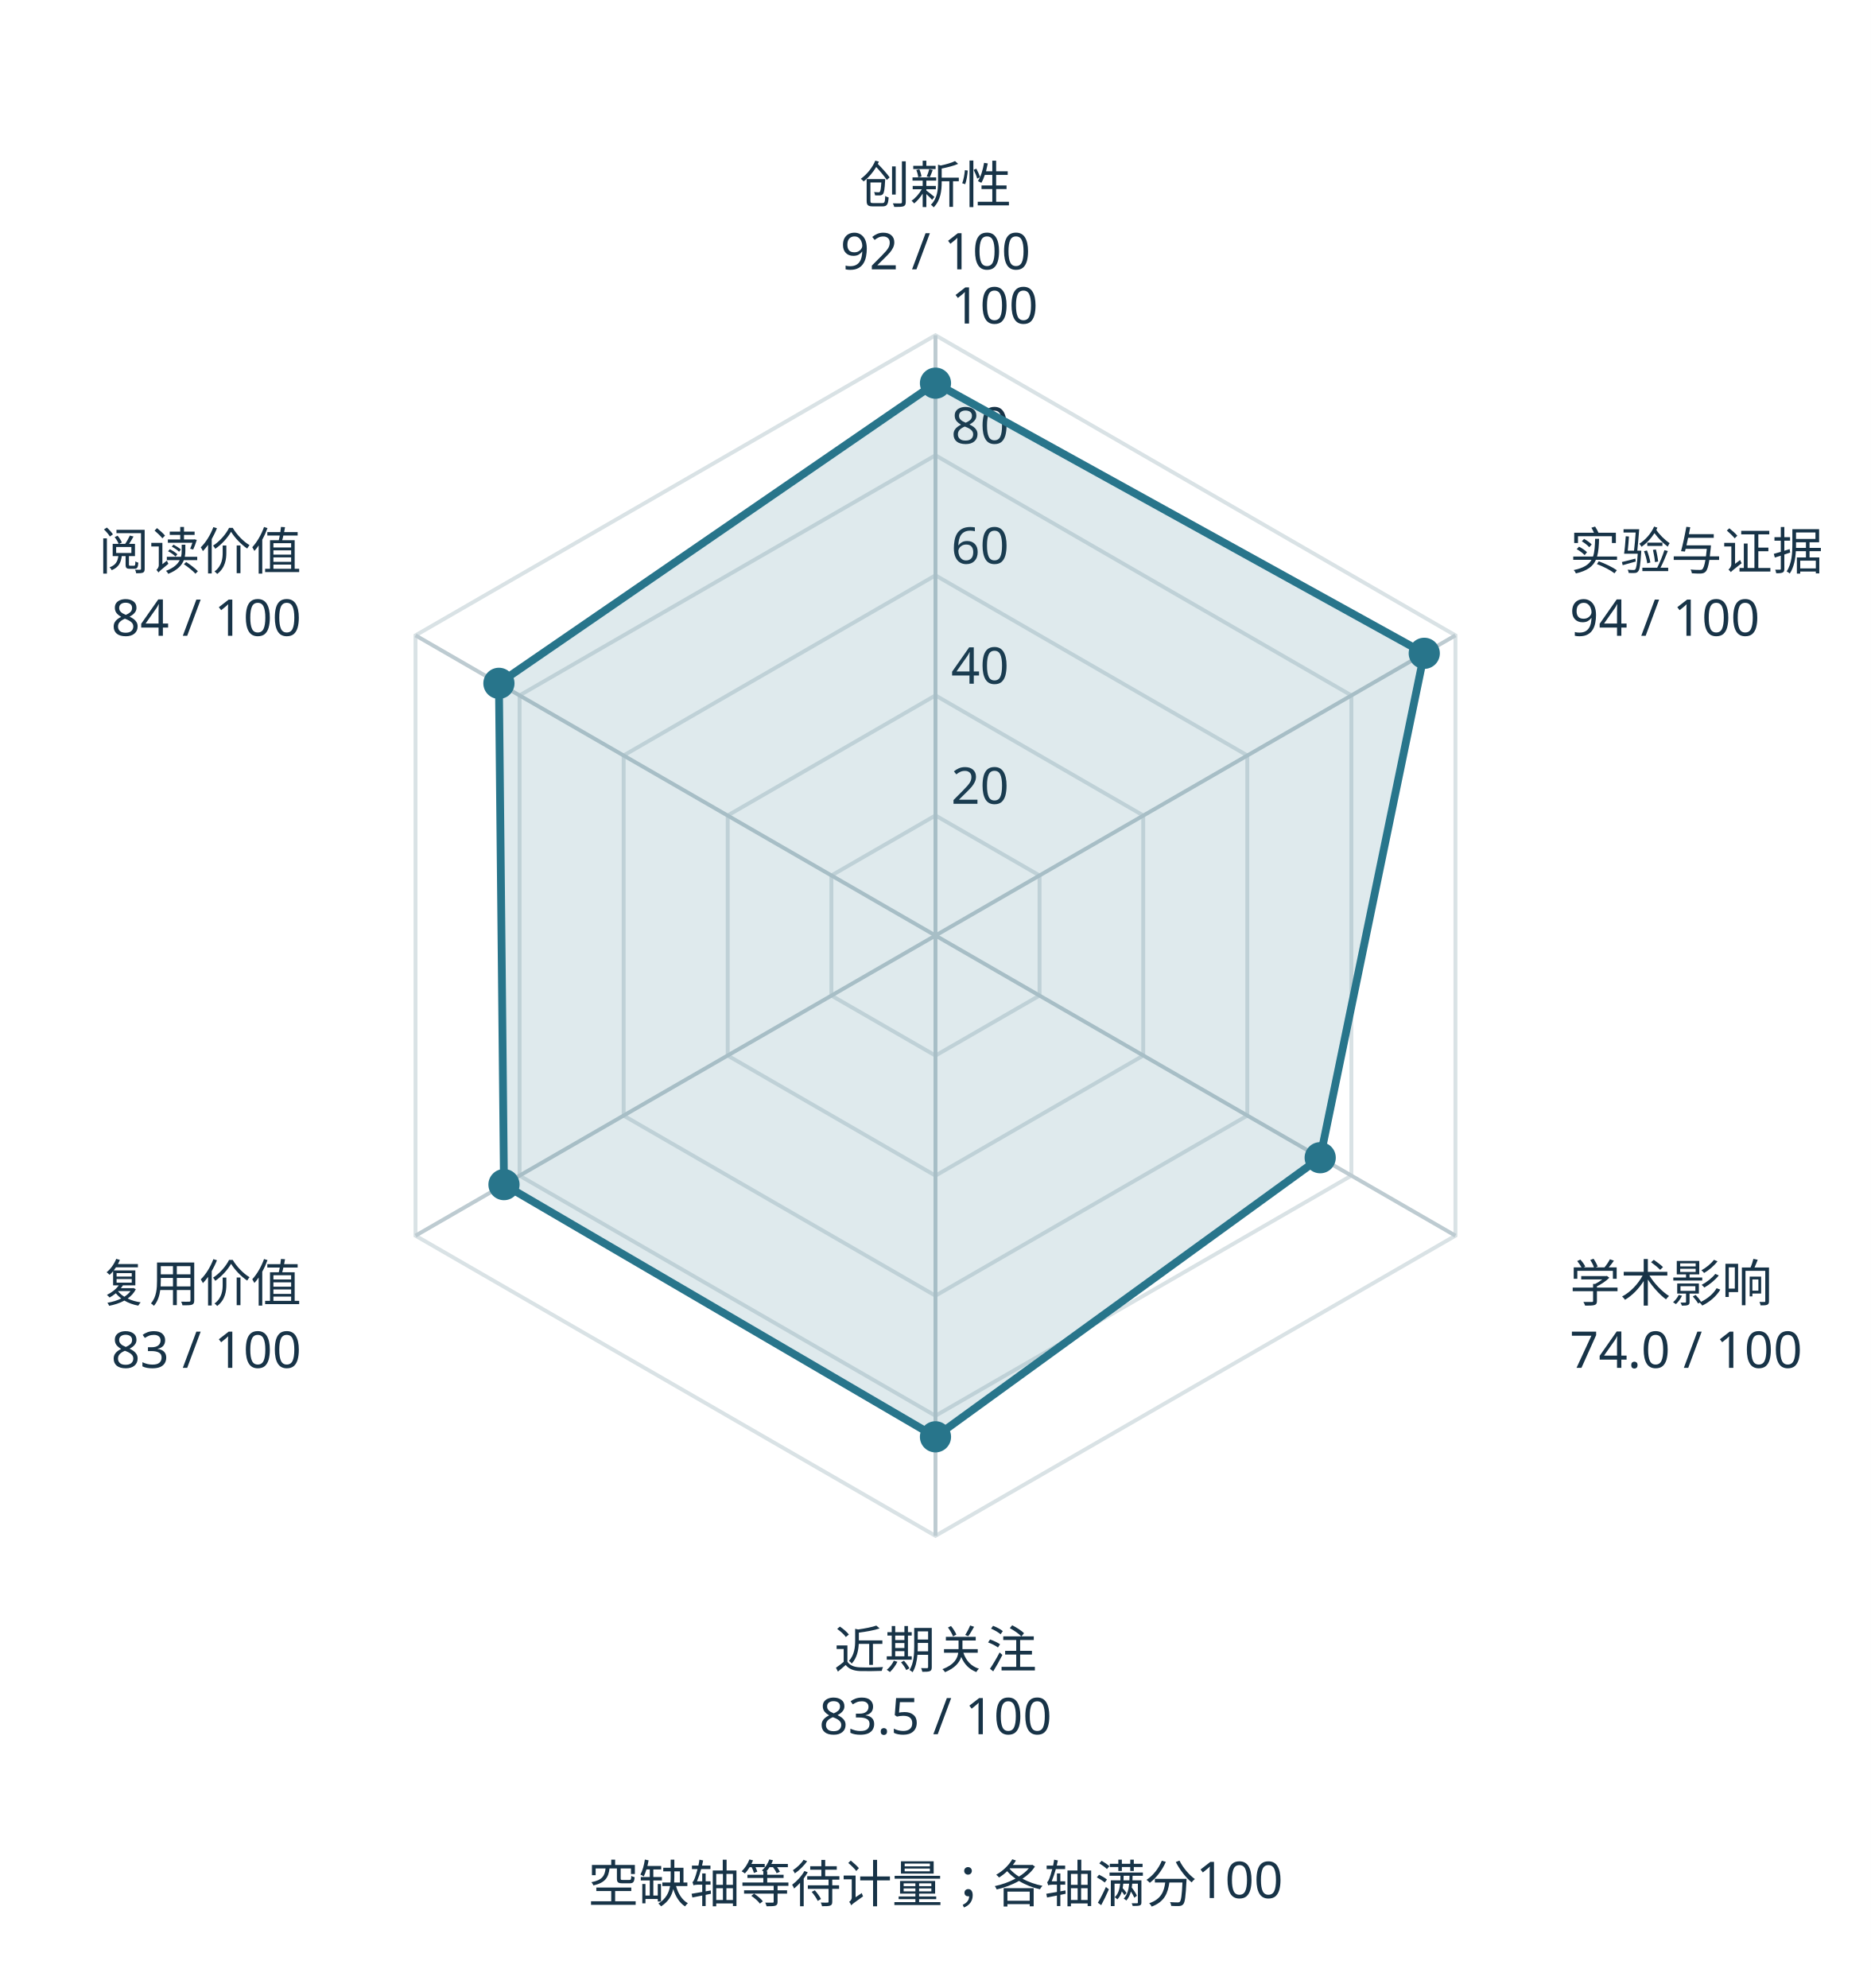
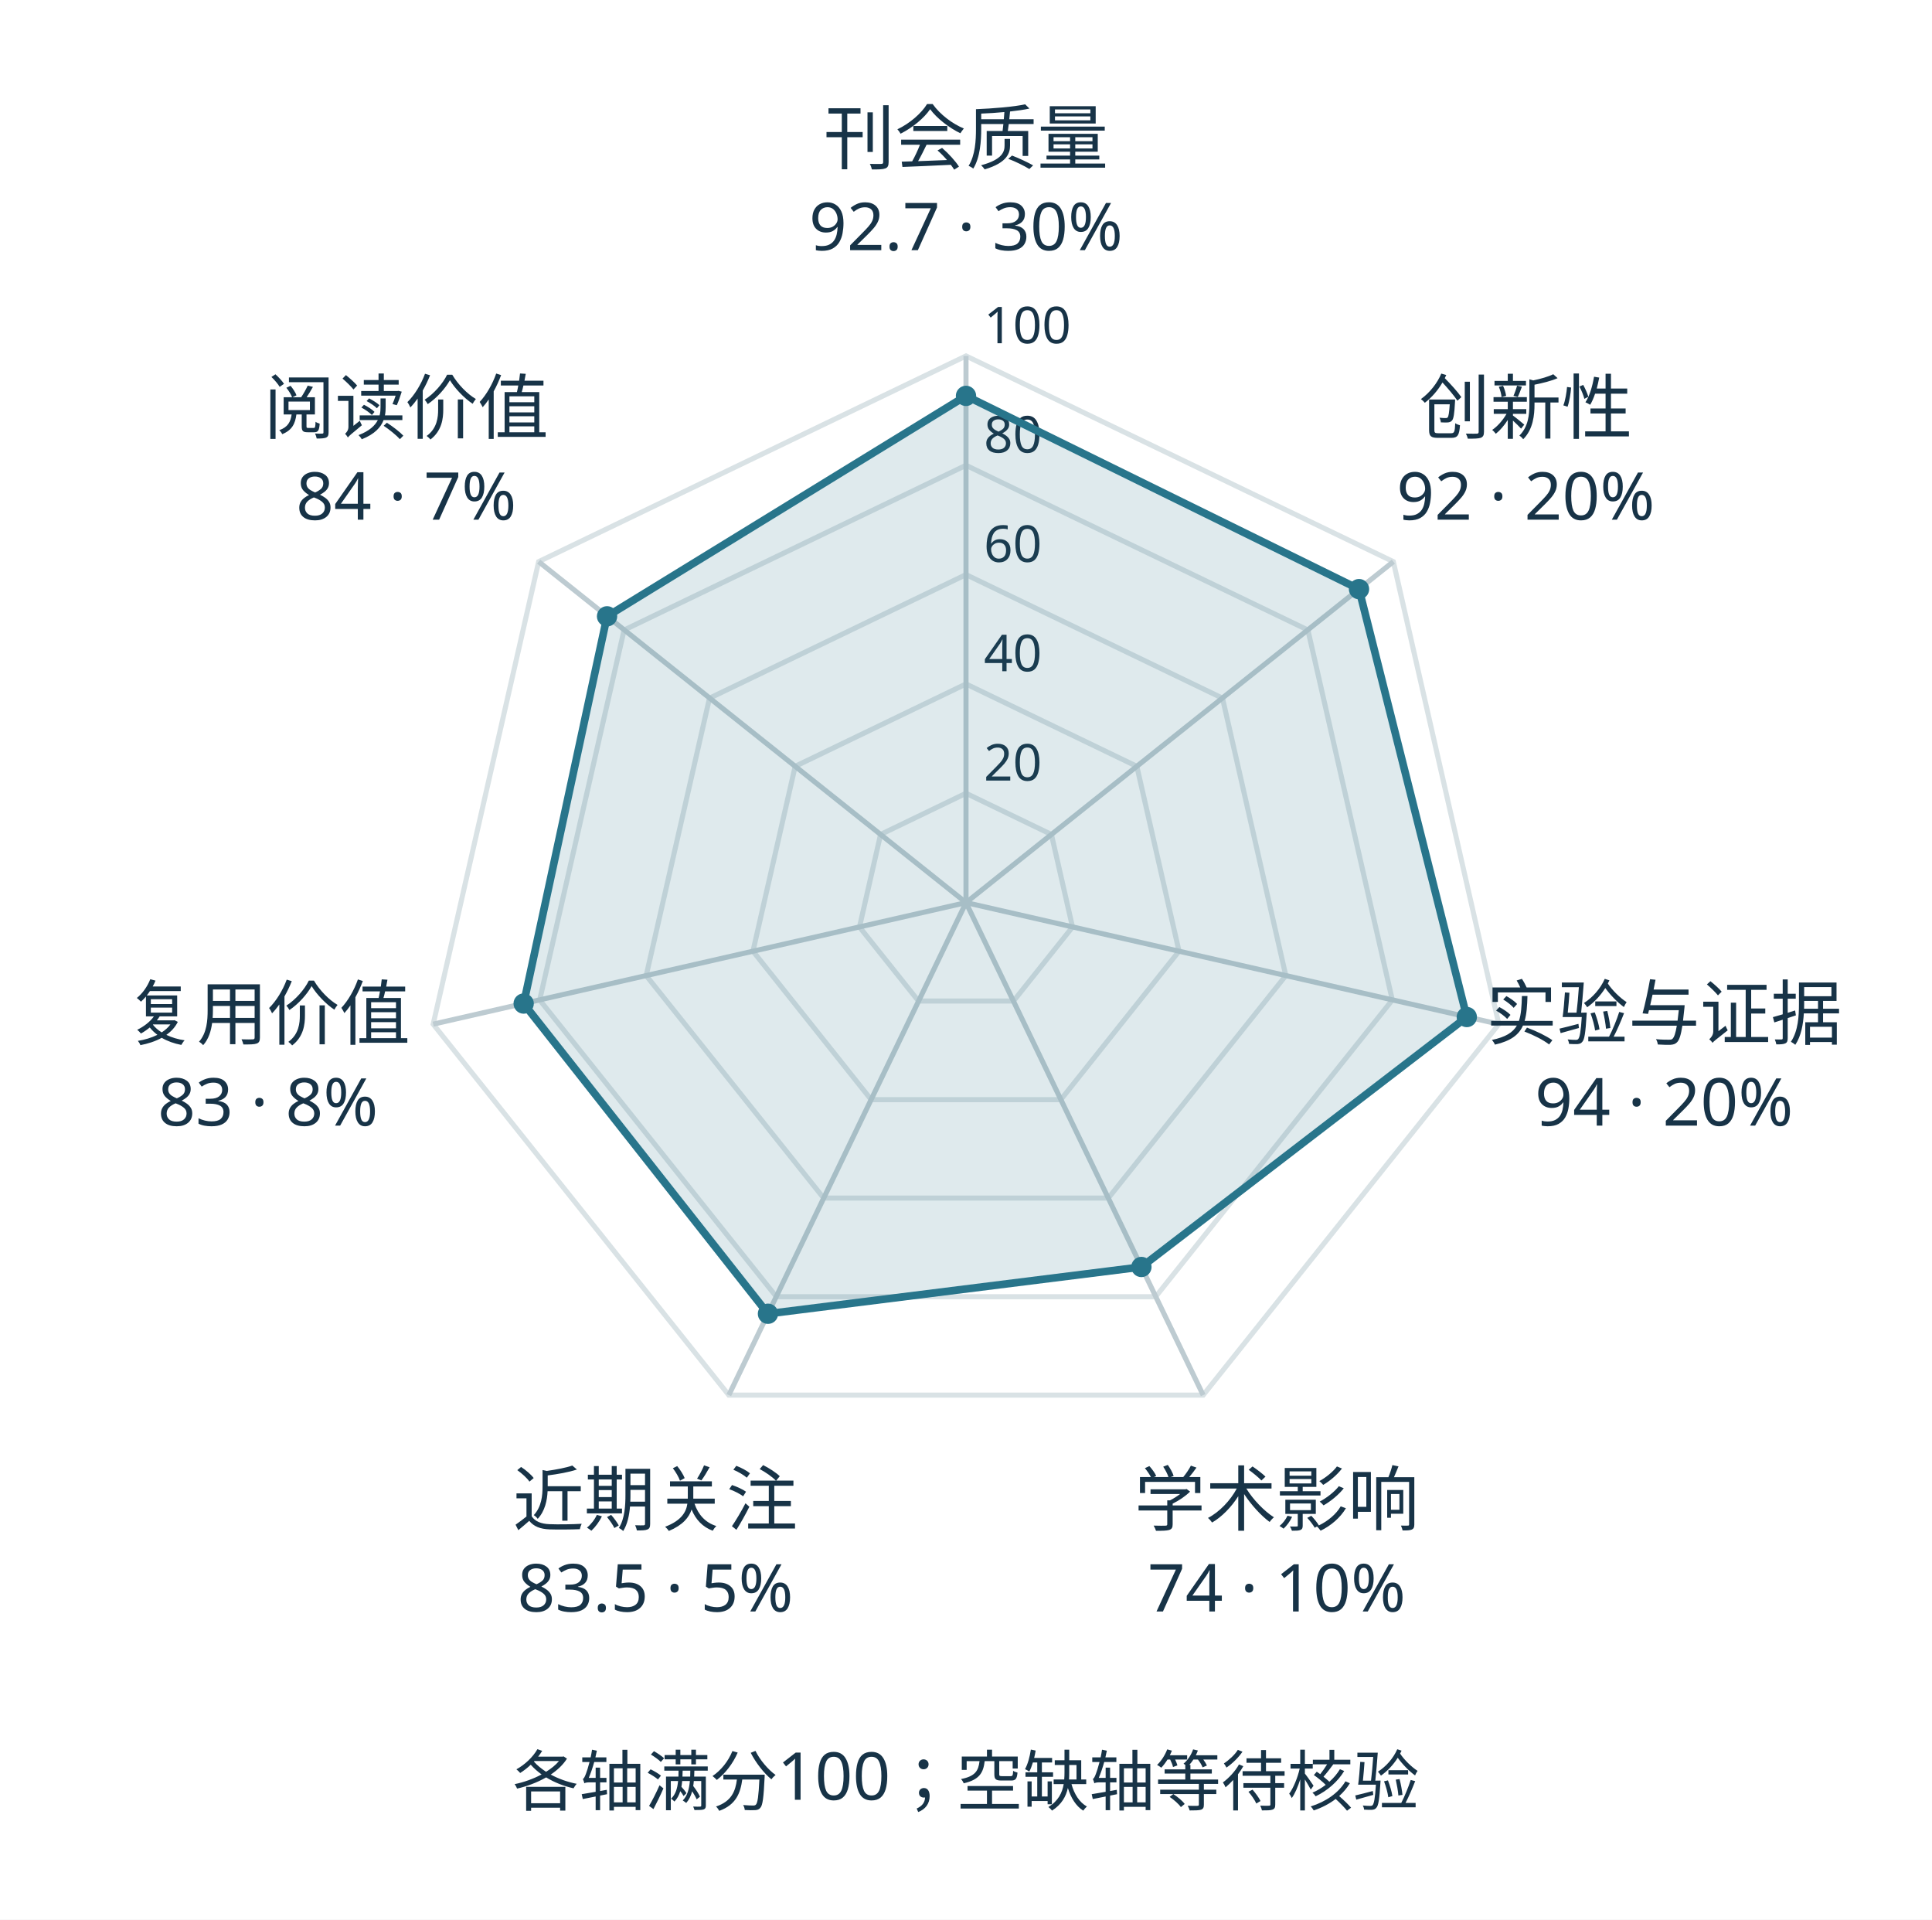
- <svg xmlns="http://www.w3.org/2000/svg" width="480" height="510" viewBox="0 0 480 510" role="img">
-   <rect width="480" height="510" fill="#fff" />
-   <g font-family="sans-serif" font-size="13" fill="#173347">
-     <polygon points="240.0,209.2 266.7,224.6 266.7,255.4 240.0,270.8 213.3,255.4 213.3,224.6" fill="none" stroke="#d9e2e5" />
-     <text x="244" y="206.2">20</text>
-     <polygon points="240.0,178.4 293.3,209.2 293.3,270.8 240.0,301.6 186.7,270.8 186.7,209.2" fill="none" stroke="#d9e2e5" />
-     <text x="244" y="175.4">40</text>
-     <polygon points="240.0,147.6 320.0,193.8 320.0,286.2 240.0,332.4 160.0,286.2 160.0,193.8" fill="none" stroke="#d9e2e5" />
-     <text x="244" y="144.6">60</text>
-     <polygon points="240.0,116.8 346.7,178.4 346.7,301.6 240.0,363.2 133.3,301.6 133.3,178.4" fill="none" stroke="#d9e2e5" />
-     <text x="244" y="113.8">80</text>
-     <polygon points="240.0,86.0 373.4,163.0 373.4,317.0 240.0,394.0 106.6,317.0 106.6,163.0" fill="none" stroke="#d9e2e5" />
-     <text x="244" y="83.0">100</text>
-     <line x1="240" y1="240" x2="240.0" y2="86.0" stroke="#bdcbd1" />
-     <text x="240.0" y="52.1" text-anchor="middle">创新性</text>
-     <text x="240.0" y="69.1" text-anchor="middle">92 / 100</text>
-     <line x1="240" y1="240" x2="373.4" y2="163.0" stroke="#bdcbd1" />
-     <text x="402.7" y="146.1" text-anchor="start">实验与证据</text>
-     <text x="402.7" y="163.1" text-anchor="start">94 / 100</text>
-     <line x1="240" y1="240" x2="373.4" y2="317.0" stroke="#bdcbd1" />
-     <text x="402.7" y="333.9" text-anchor="start">学术影响</text>
-     <text x="402.7" y="350.9" text-anchor="start">74.0 / 100</text>
-     <line x1="240" y1="240" x2="240.0" y2="394.0" stroke="#bdcbd1" />
-     <text x="240.0" y="427.9" text-anchor="middle">近期关注</text>
-     <text x="240.0" y="444.9" text-anchor="middle">83.5 / 100</text>
-     <line x1="240" y1="240" x2="106.6" y2="317.0" stroke="#bdcbd1" />
-     <text x="77.3" y="333.9" text-anchor="end">复用价值</text>
-     <text x="77.3" y="350.9" text-anchor="end">83 / 100</text>
-     <line x1="240" y1="240" x2="106.6" y2="163.0" stroke="#bdcbd1" />
-     <text x="77.3" y="146.1" text-anchor="end">阅读价值</text>
-     <text x="77.3" y="163.1" text-anchor="end">84 / 100</text>
-     <polygon points="240.0,98.3 365.4,167.6 338.7,297.0 240.0,368.6 129.3,303.9 128.0,175.3" fill="#28758b" fill-opacity=".15" stroke="#28758b" stroke-width="2" />
-     <circle cx="240.0" cy="98.3" r="4" fill="#28758b" />
-     <circle cx="365.4" cy="167.6" r="4" fill="#28758b" />
-     <circle cx="338.7" cy="297.0" r="4" fill="#28758b" />
-     <circle cx="240.0" cy="368.6" r="4" fill="#28758b" />
-     <circle cx="129.3" cy="303.9" r="4" fill="#28758b" />
-     <circle cx="128.0" cy="175.3" r="4" fill="#28758b" />
-     <text x="240" y="488" text-anchor="middle">空缺轴等待计量；各轴满分100</text>
+ <svg xmlns="http://www.w3.org/2000/svg" width="760" height="755" viewBox="0 0 760 755" role="img">
+   <rect width="760" height="755" fill="#fff" />
+   <g font-family="sans-serif" font-size="28" fill="#173347">
+     <polygon points="380.0,312.0 413.6,328.2 421.9,364.6 398.7,393.7 361.3,393.7 338.1,364.6 346.4,328.2" fill="none" stroke="#d9e2e5" stroke-width="2" />
+     <text x="387" y="307.0" font-size="20">20</text>
+     <polygon points="380.0,269.0 447.2,301.4 463.8,374.1 417.3,432.5 342.7,432.5 296.2,374.1 312.8,301.4" fill="none" stroke="#d9e2e5" stroke-width="2" />
+     <text x="387" y="264.0" font-size="20">40</text>
+     <polygon points="380.0,226.0 480.9,274.6 505.8,383.7 436.0,471.2 324.0,471.2 254.2,383.7 279.1,274.6" fill="none" stroke="#d9e2e5" stroke-width="2" />
+     <text x="387" y="221.0" font-size="20">60</text>
+     <polygon points="380.0,183.0 514.5,247.8 547.7,393.3 454.6,510.0 305.4,510.0 212.3,393.3 245.5,247.8" fill="none" stroke="#d9e2e5" stroke-width="2" />
+     <text x="387" y="178.0" font-size="20">80</text>
+     <polygon points="380.0,140.0 548.1,220.9 589.6,402.8 473.3,548.7 286.7,548.7 170.4,402.8 211.9,220.9" fill="none" stroke="#d9e2e5" stroke-width="2" />
+     <text x="387" y="135.0" font-size="20">100</text>
+     <line x1="380" y1="355" x2="380.0" y2="140.0" stroke="#bdcbd1" stroke-width="2" />
+     <text x="380.0" y="64.4" text-anchor="middle">刊会质量</text>
+     <text x="380.0" y="98.4" font-size="26" text-anchor="middle">92.7 · 30%</text>
+     <line x1="380" y1="355" x2="548.1" y2="220.9" stroke="#bdcbd1" stroke-width="2" />
+     <text x="600.2" y="170.4" text-anchor="middle">创新性</text>
+     <text x="600.2" y="204.4" font-size="26" text-anchor="middle">92 · 20%</text>
+     <line x1="380" y1="355" x2="589.6" y2="402.8" stroke="#bdcbd1" stroke-width="2" />
+     <text x="654.6" y="408.7" text-anchor="middle">实验与证据</text>
+     <text x="654.6" y="442.7" font-size="26" text-anchor="middle">94 · 20%</text>
+     <line x1="380" y1="355" x2="473.3" y2="548.7" stroke="#bdcbd1" stroke-width="2" />
+     <text x="502.2" y="599.8" text-anchor="middle">学术影响</text>
+     <text x="502.2" y="633.8" font-size="26" text-anchor="middle">74 · 10%</text>
+     <line x1="380" y1="355" x2="286.7" y2="548.7" stroke="#bdcbd1" stroke-width="2" />
+     <text x="257.8" y="599.8" text-anchor="middle">近期关注</text>
+     <text x="257.8" y="633.8" font-size="26" text-anchor="middle">83.5 · 5%</text>
+     <line x1="380" y1="355" x2="170.4" y2="402.8" stroke="#bdcbd1" stroke-width="2" />
+     <text x="105.4" y="408.7" text-anchor="middle">复用价值</text>
+     <text x="105.4" y="442.7" font-size="26" text-anchor="middle">83 · 8%</text>
+     <line x1="380" y1="355" x2="211.9" y2="220.9" stroke="#bdcbd1" stroke-width="2" />
+     <text x="159.8" y="170.4" text-anchor="middle">阅读价值</text>
+     <text x="159.8" y="204.4" font-size="26" text-anchor="middle">84 · 7%</text>
+     <polygon points="380.0,155.7 534.6,231.7 577.0,400.0 449.0,498.3 302.1,516.7 206.0,394.7 238.8,242.4" fill="#28758b" fill-opacity=".15" stroke="#28758b" stroke-width="3" />
+     <circle cx="380.0" cy="155.7" r="4" fill="#28758b" />
+     <circle cx="534.6" cy="231.7" r="4" fill="#28758b" />
+     <circle cx="577.0" cy="400.0" r="4" fill="#28758b" />
+     <circle cx="449.0" cy="498.3" r="4" fill="#28758b" />
+     <circle cx="302.1" cy="516.7" r="4" fill="#28758b" />
+     <circle cx="206.0" cy="394.7" r="4" fill="#28758b" />
+     <circle cx="238.8" cy="242.4" r="4" fill="#28758b" />
+     <text x="380" y="710" font-size="26" text-anchor="middle">各轴满分100；空缺轴等待核验</text>
  </g>
</svg>
